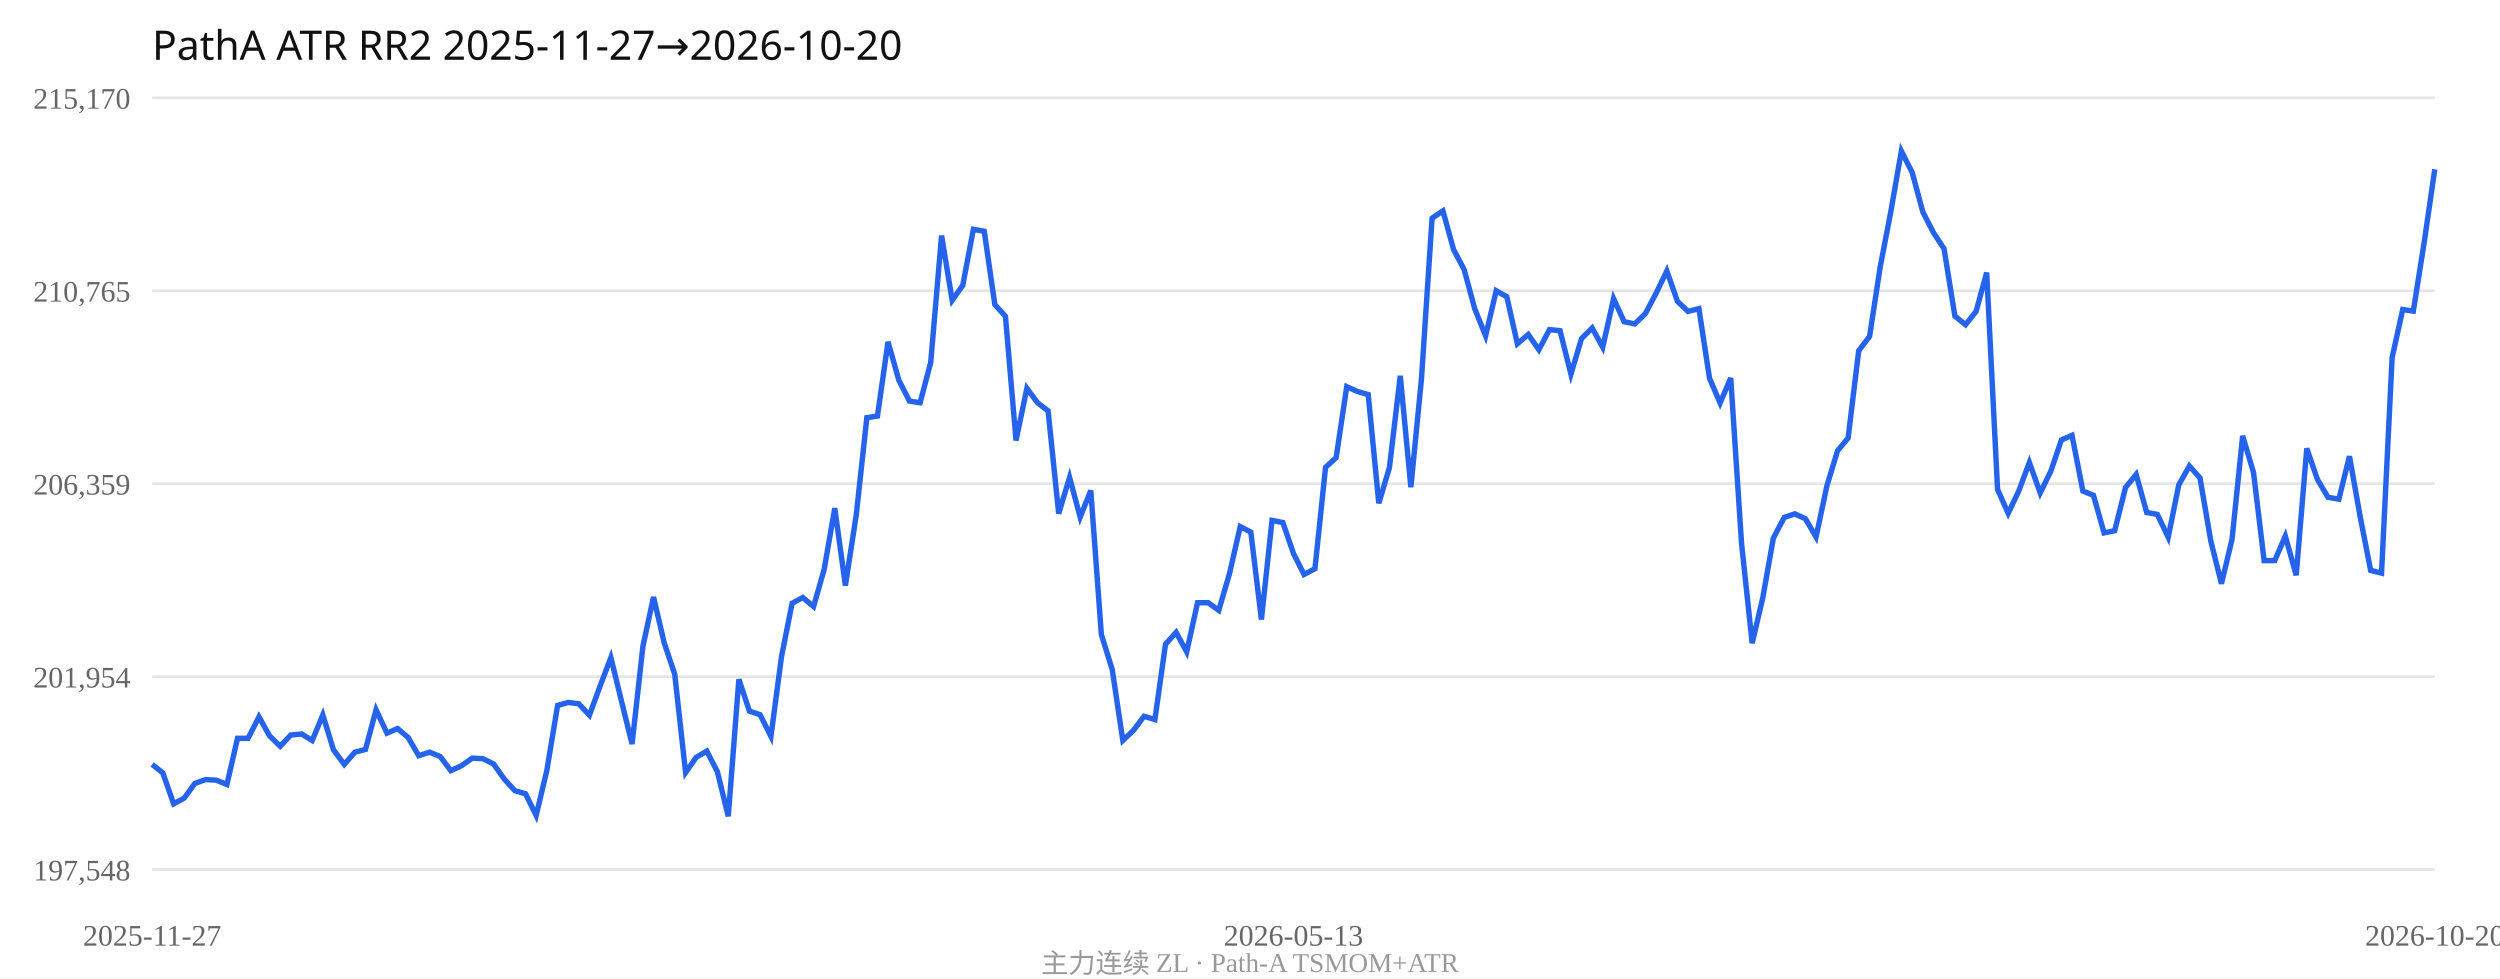
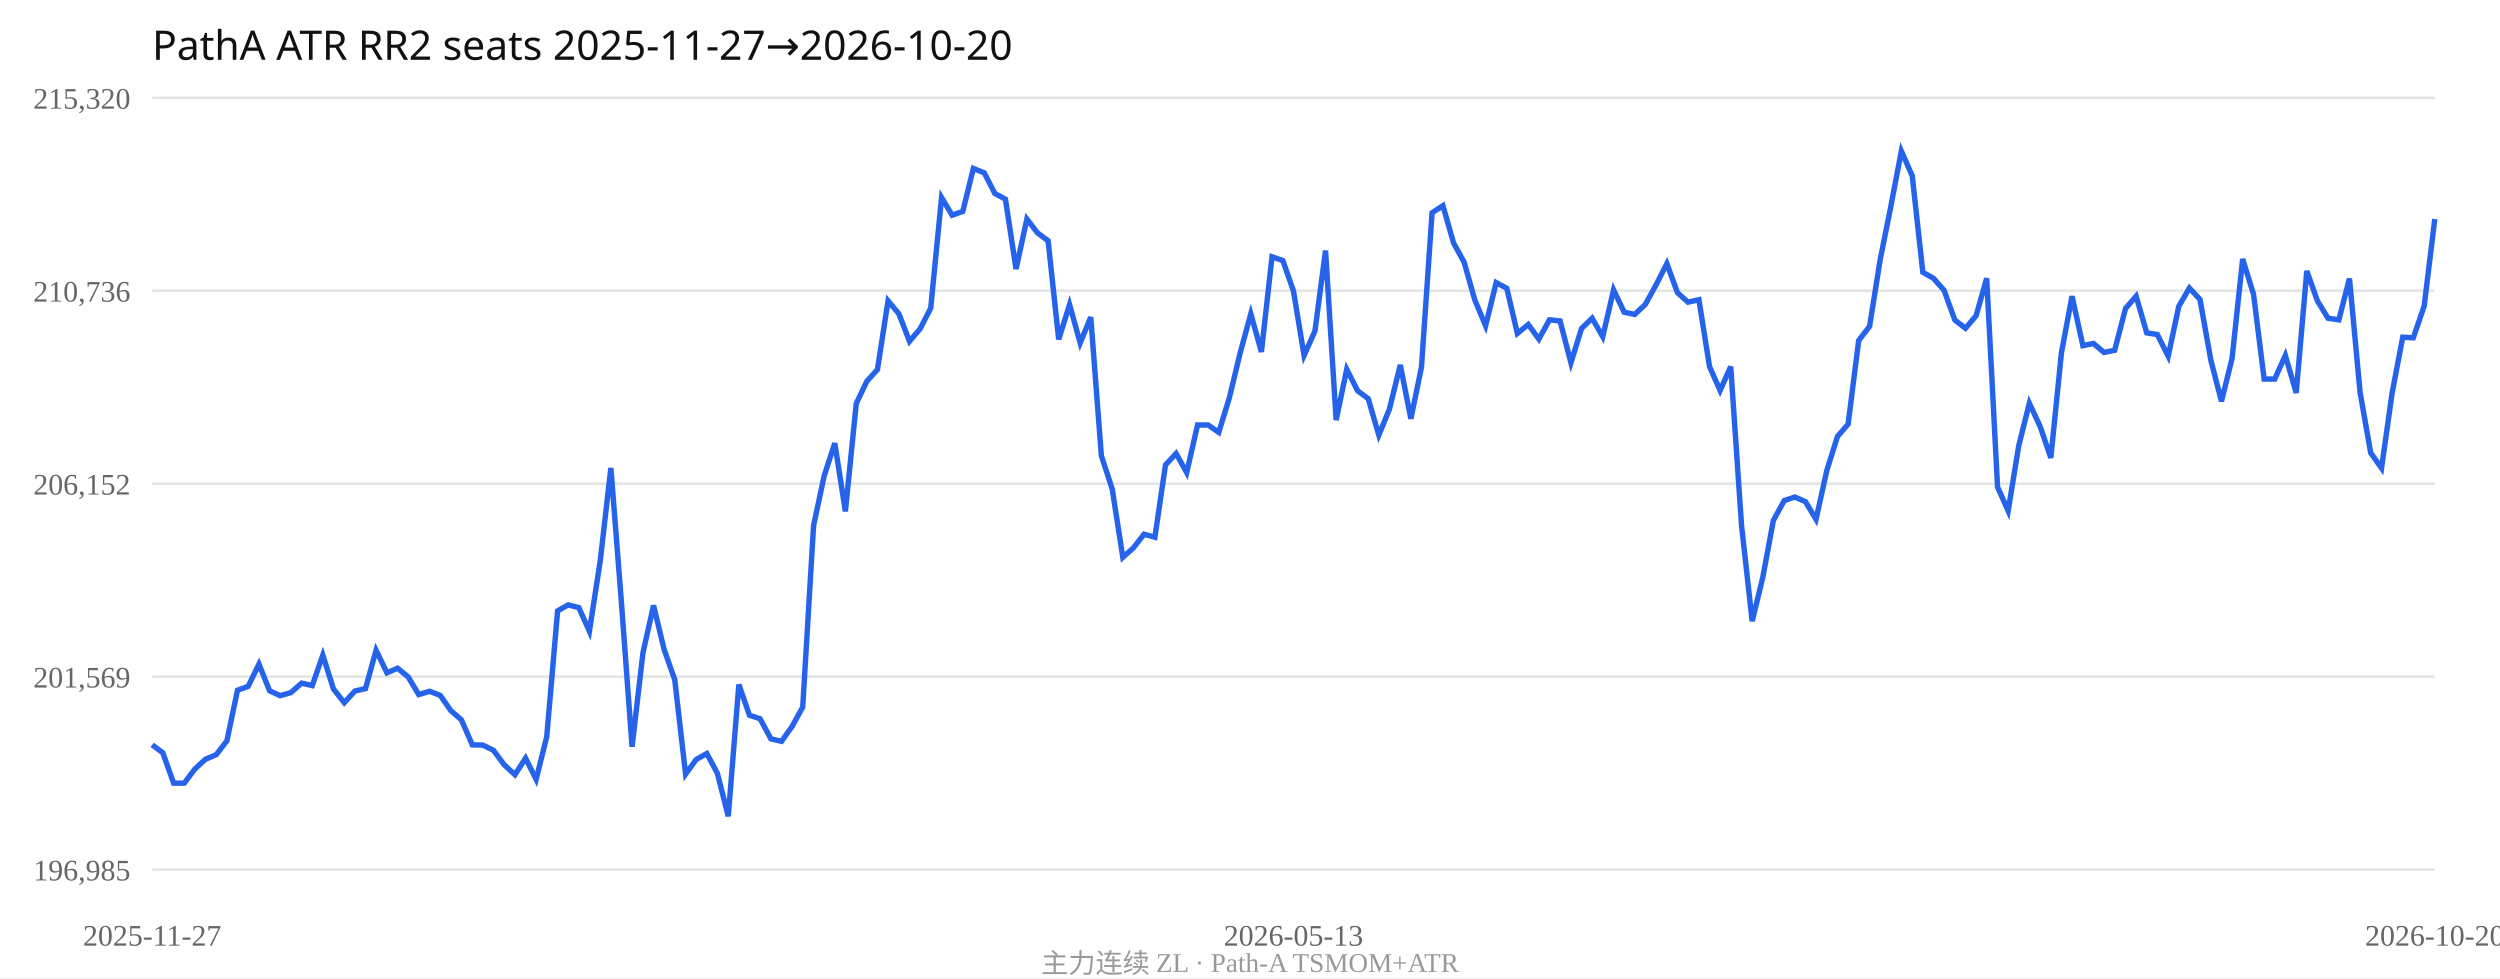
<svg xmlns="http://www.w3.org/2000/svg" width="920" height="360" viewBox="0 0 920 360">
  <rect width="100%" height="100%" fill="#fff" />
-   <text x="56" y="22" font-size="15" font-family="Segoe UI,sans-serif" fill="#111">PathA ATR RR2 2025-11-27→2026-10-20</text>
+   <text x="56" y="22" font-size="15" font-family="Segoe UI,sans-serif" fill="#111">PathA ATR RR2 seats 2025-11-27→2026-10-20</text>
  <line x1="56" y1="36.0" x2="896" y2="36.0" stroke="#e5e5e5" />
-   <text x="48" y="40.0" text-anchor="end" font-size="11" fill="#666">215,170</text>
+   <text x="48" y="40.0" text-anchor="end" font-size="11" fill="#666">215,320</text>
  <line x1="56" y1="107.0" x2="896" y2="107.0" stroke="#e5e5e5" />
-   <text x="48" y="111.0" text-anchor="end" font-size="11" fill="#666">210,765</text>
+   <text x="48" y="111.0" text-anchor="end" font-size="11" fill="#666">210,736</text>
  <line x1="56" y1="178.0" x2="896" y2="178.0" stroke="#e5e5e5" />
-   <text x="48" y="182.0" text-anchor="end" font-size="11" fill="#666">206,359</text>
+   <text x="48" y="182.0" text-anchor="end" font-size="11" fill="#666">206,152</text>
  <line x1="56" y1="249.0" x2="896" y2="249.0" stroke="#e5e5e5" />
-   <text x="48" y="253.0" text-anchor="end" font-size="11" fill="#666">201,954</text>
+   <text x="48" y="253.0" text-anchor="end" font-size="11" fill="#666">201,569</text>
  <line x1="56" y1="320.0" x2="896" y2="320.0" stroke="#e5e5e5" />
-   <text x="48" y="324.0" text-anchor="end" font-size="11" fill="#666">197,548</text>
-   <polyline fill="none" stroke="#2563eb" stroke-width="2" points="56.0,281.3 59.9,284.4 63.9,295.8 67.8,293.7 71.7,288.3 75.6,286.9 79.6,287.1 83.5,288.7 87.4,271.7 91.3,271.7 95.3,263.8 99.2,270.8 103.1,274.6 107.0,270.5 111.0,270.1 114.9,272.5 118.8,263.1 122.7,275.9 126.7,281.3 130.6,276.8 134.5,275.8 138.4,261.2 142.4,269.8 146.3,268.1 150.2,271.4 154.1,278.1 158.1,276.8 162.0,278.4 165.9,283.6 169.8,281.8 173.8,279.0 177.7,279.2 181.6,281.1 185.5,286.6 189.5,291.0 193.4,292.1 197.3,300.1 201.2,283.7 205.2,259.6 209.1,258.5 213.0,259.0 216.9,263.2 220.9,252.3 224.8,242.0 228.7,258.0 232.6,273.8 236.6,237.8 240.5,219.7 244.4,236.5 248.3,248.1 252.3,284.3 256.2,278.7 260.1,276.4 264.0,284.0 268.0,300.4 271.9,250.0 275.8,261.7 279.7,263.0 283.7,271.0 287.6,241.6 291.5,222.0 295.4,219.9 299.4,223.2 303.3,209.5 307.2,187.0 311.1,215.5 315.1,189.5 319.0,153.7 322.9,153.1 326.8,125.8 330.8,140.0 334.7,147.6 338.6,148.2 342.5,133.4 346.5,86.7 350.4,110.5 354.3,105.0 358.2,84.4 362.2,85.1 366.1,112.1 370.0,116.4 373.9,162.1 377.9,142.9 381.8,148.2 385.7,151.2 389.6,189.0 393.6,175.7 397.5,190.3 401.4,180.5 405.3,233.5 409.3,246.4 413.2,272.5 417.1,268.8 421.0,263.6 425.0,264.8 428.9,237.1 432.8,232.7 436.7,239.9 440.7,221.8 444.6,221.8 448.5,224.6 452.4,211.3 456.4,193.8 460.3,195.8 464.2,228.0 468.1,191.5 472.1,192.3 476.0,203.7 479.9,211.4 483.9,209.3 487.8,172.0 491.7,168.4 495.6,142.3 499.6,144.1 503.5,145.2 507.4,185.2 511.3,172.1 515.3,138.3 519.2,179.3 523.1,139.4 527.0,80.3 531.0,77.6 534.9,91.8 538.8,99.2 542.7,113.6 546.7,123.6 550.6,107.0 554.5,109.2 558.4,126.5 562.4,123.1 566.3,128.7 570.2,121.3 574.1,121.7 578.1,137.7 582.0,124.6 585.9,120.7 589.8,127.8 593.8,109.9 597.7,118.4 601.6,119.2 605.5,115.4 609.5,107.8 613.4,99.7 617.3,110.9 621.2,114.6 625.2,113.6 629.1,139.2 633.0,148.3 636.9,139.1 640.9,200.1 644.8,236.7 648.7,220.0 652.6,198.0 656.6,190.4 660.5,189.1 664.4,190.9 668.3,197.6 672.3,178.8 676.2,165.9 680.1,161.2 684.0,129.1 688.0,123.8 691.9,98.3 695.8,78.0 699.7,55.6 703.7,63.5 707.6,78.0 711.5,85.6 715.4,91.5 719.4,116.3 723.3,119.5 727.2,114.6 731.1,100.3 735.1,180.1 739.0,188.9 742.9,180.7 746.8,170.2 750.8,181.4 754.7,173.4 758.6,161.9 762.5,160.2 766.5,180.7 770.4,182.3 774.3,196.1 778.2,195.3 782.2,179.4 786.1,174.6 790.0,188.6 793.9,189.3 797.9,197.7 801.8,178.4 805.7,171.5 809.6,175.9 813.6,199.2 817.5,214.8 821.4,198.4 825.3,160.4 829.3,173.9 833.2,206.3 837.1,206.3 841.0,197.3 845.0,211.7 848.9,165.0 852.8,176.4 856.7,183.0 860.7,183.7 864.6,167.9 868.5,189.9 872.4,209.9 876.4,210.9 880.3,131.6 884.2,113.9 888.1,114.5 892.1,89.2 896.0,62.3" />
+   <text x="48" y="324.0" text-anchor="end" font-size="11" fill="#666">196,985</text>
+   <polyline fill="none" stroke="#2563eb" stroke-width="2" points="56.0,274.1 59.9,277.0 63.9,288.2 67.8,288.2 71.7,283.0 75.6,279.4 79.6,277.7 83.5,272.6 87.4,254.0 91.3,252.6 95.3,244.4 99.2,254.2 103.1,256.0 107.0,254.9 111.0,251.4 114.9,252.3 118.8,241.1 122.7,253.5 126.7,258.6 130.6,254.3 134.5,253.4 138.4,239.3 142.4,247.6 146.3,245.9 150.2,249.1 154.1,255.6 158.1,254.4 162.0,255.9 165.9,261.5 169.8,264.9 173.8,274.1 177.7,274.2 181.6,276.1 185.5,281.4 189.5,285.1 193.4,279.0 197.3,286.8 201.2,271.1 205.2,224.8 209.1,222.6 213.0,223.6 216.9,232.3 220.9,206.3 224.8,172.2 228.7,221.9 232.6,274.8 236.6,240.3 240.5,222.8 244.4,239.0 248.3,250.1 252.3,284.9 256.2,279.5 260.1,277.3 264.0,284.6 268.0,300.4 271.9,251.9 275.8,263.2 279.7,264.5 283.7,271.9 287.6,272.8 291.5,267.3 295.4,260.2 299.4,193.4 303.3,175.1 307.2,163.1 311.1,188.2 315.1,148.5 319.0,140.3 322.9,136.0 326.8,110.7 330.8,115.5 334.7,125.6 338.6,121.0 342.5,113.4 346.5,72.7 350.4,79.2 354.3,77.8 358.2,62.0 362.2,63.6 366.1,71.2 370.0,73.3 373.9,99.0 377.9,80.6 381.8,85.7 385.7,88.6 389.6,124.9 393.6,112.1 397.5,126.2 401.4,116.7 405.3,167.7 409.3,180.0 413.2,205.1 417.1,201.6 421.0,196.6 425.0,197.7 428.9,171.1 432.8,166.9 436.7,173.9 440.7,156.4 444.6,156.4 448.5,159.1 452.4,146.4 456.4,129.8 460.3,115.5 464.2,129.5 468.1,94.5 472.1,95.9 476.0,107.1 479.9,130.8 483.9,121.8 487.8,92.2 491.7,154.6 495.6,135.9 499.6,143.8 503.5,146.7 507.4,160.1 511.3,150.6 515.3,134.3 519.2,154.1 523.1,135.1 527.0,78.3 531.0,75.7 534.9,89.4 538.8,96.5 542.7,110.3 546.7,119.9 550.6,104.0 554.5,106.1 558.4,122.7 562.4,119.4 566.3,124.8 570.2,117.7 574.1,118.1 578.1,133.5 582.0,120.9 585.9,117.1 589.8,123.9 593.8,106.7 597.7,114.9 601.6,115.7 605.5,112.0 609.5,104.7 613.4,97.0 617.3,107.7 621.2,111.2 625.2,110.3 629.1,134.9 633.0,143.7 636.9,134.9 640.9,193.5 644.8,228.6 648.7,212.5 652.6,191.5 656.6,184.2 660.5,182.9 664.4,184.6 668.3,191.1 672.3,173.0 676.2,160.6 680.1,156.1 684.0,125.3 688.0,120.1 691.9,95.6 695.8,76.1 699.7,55.6 703.7,64.7 707.6,100.2 711.5,102.4 715.4,106.8 719.4,117.8 723.3,120.8 727.2,116.2 731.1,102.4 735.1,179.2 739.0,188.0 742.9,164.0 746.8,148.4 750.8,157.0 754.7,168.5 758.6,129.9 762.5,109.0 766.5,127.2 770.4,126.4 774.3,129.7 778.2,128.9 782.2,113.5 786.1,109.0 790.0,122.5 793.9,123.1 797.9,131.1 801.8,112.7 805.7,106.0 809.6,110.2 813.6,132.6 817.5,147.7 821.4,131.9 825.3,95.3 829.3,108.3 833.2,139.5 837.1,139.5 841.0,130.8 845.0,144.6 848.9,99.7 852.8,110.7 856.7,117.1 860.7,117.7 864.6,102.5 868.5,144.3 872.4,166.6 876.4,172.3 880.3,144.6 884.2,124.1 888.1,124.3 892.1,112.6 896.0,80.6" />
  <text x="56.0" y="348" text-anchor="middle" font-size="11" fill="#666">2025-11-27</text>
  <text x="476.0" y="348" text-anchor="middle" font-size="11" fill="#666">2026-05-13</text>
  <text x="896.0" y="348" text-anchor="middle" font-size="11" fill="#666">2026-10-20</text>
  <text x="460.0" y="358" text-anchor="middle" font-size="10" fill="#999">主力连续 ZL · Path-A TSMOM+ATR</text>
</svg>
